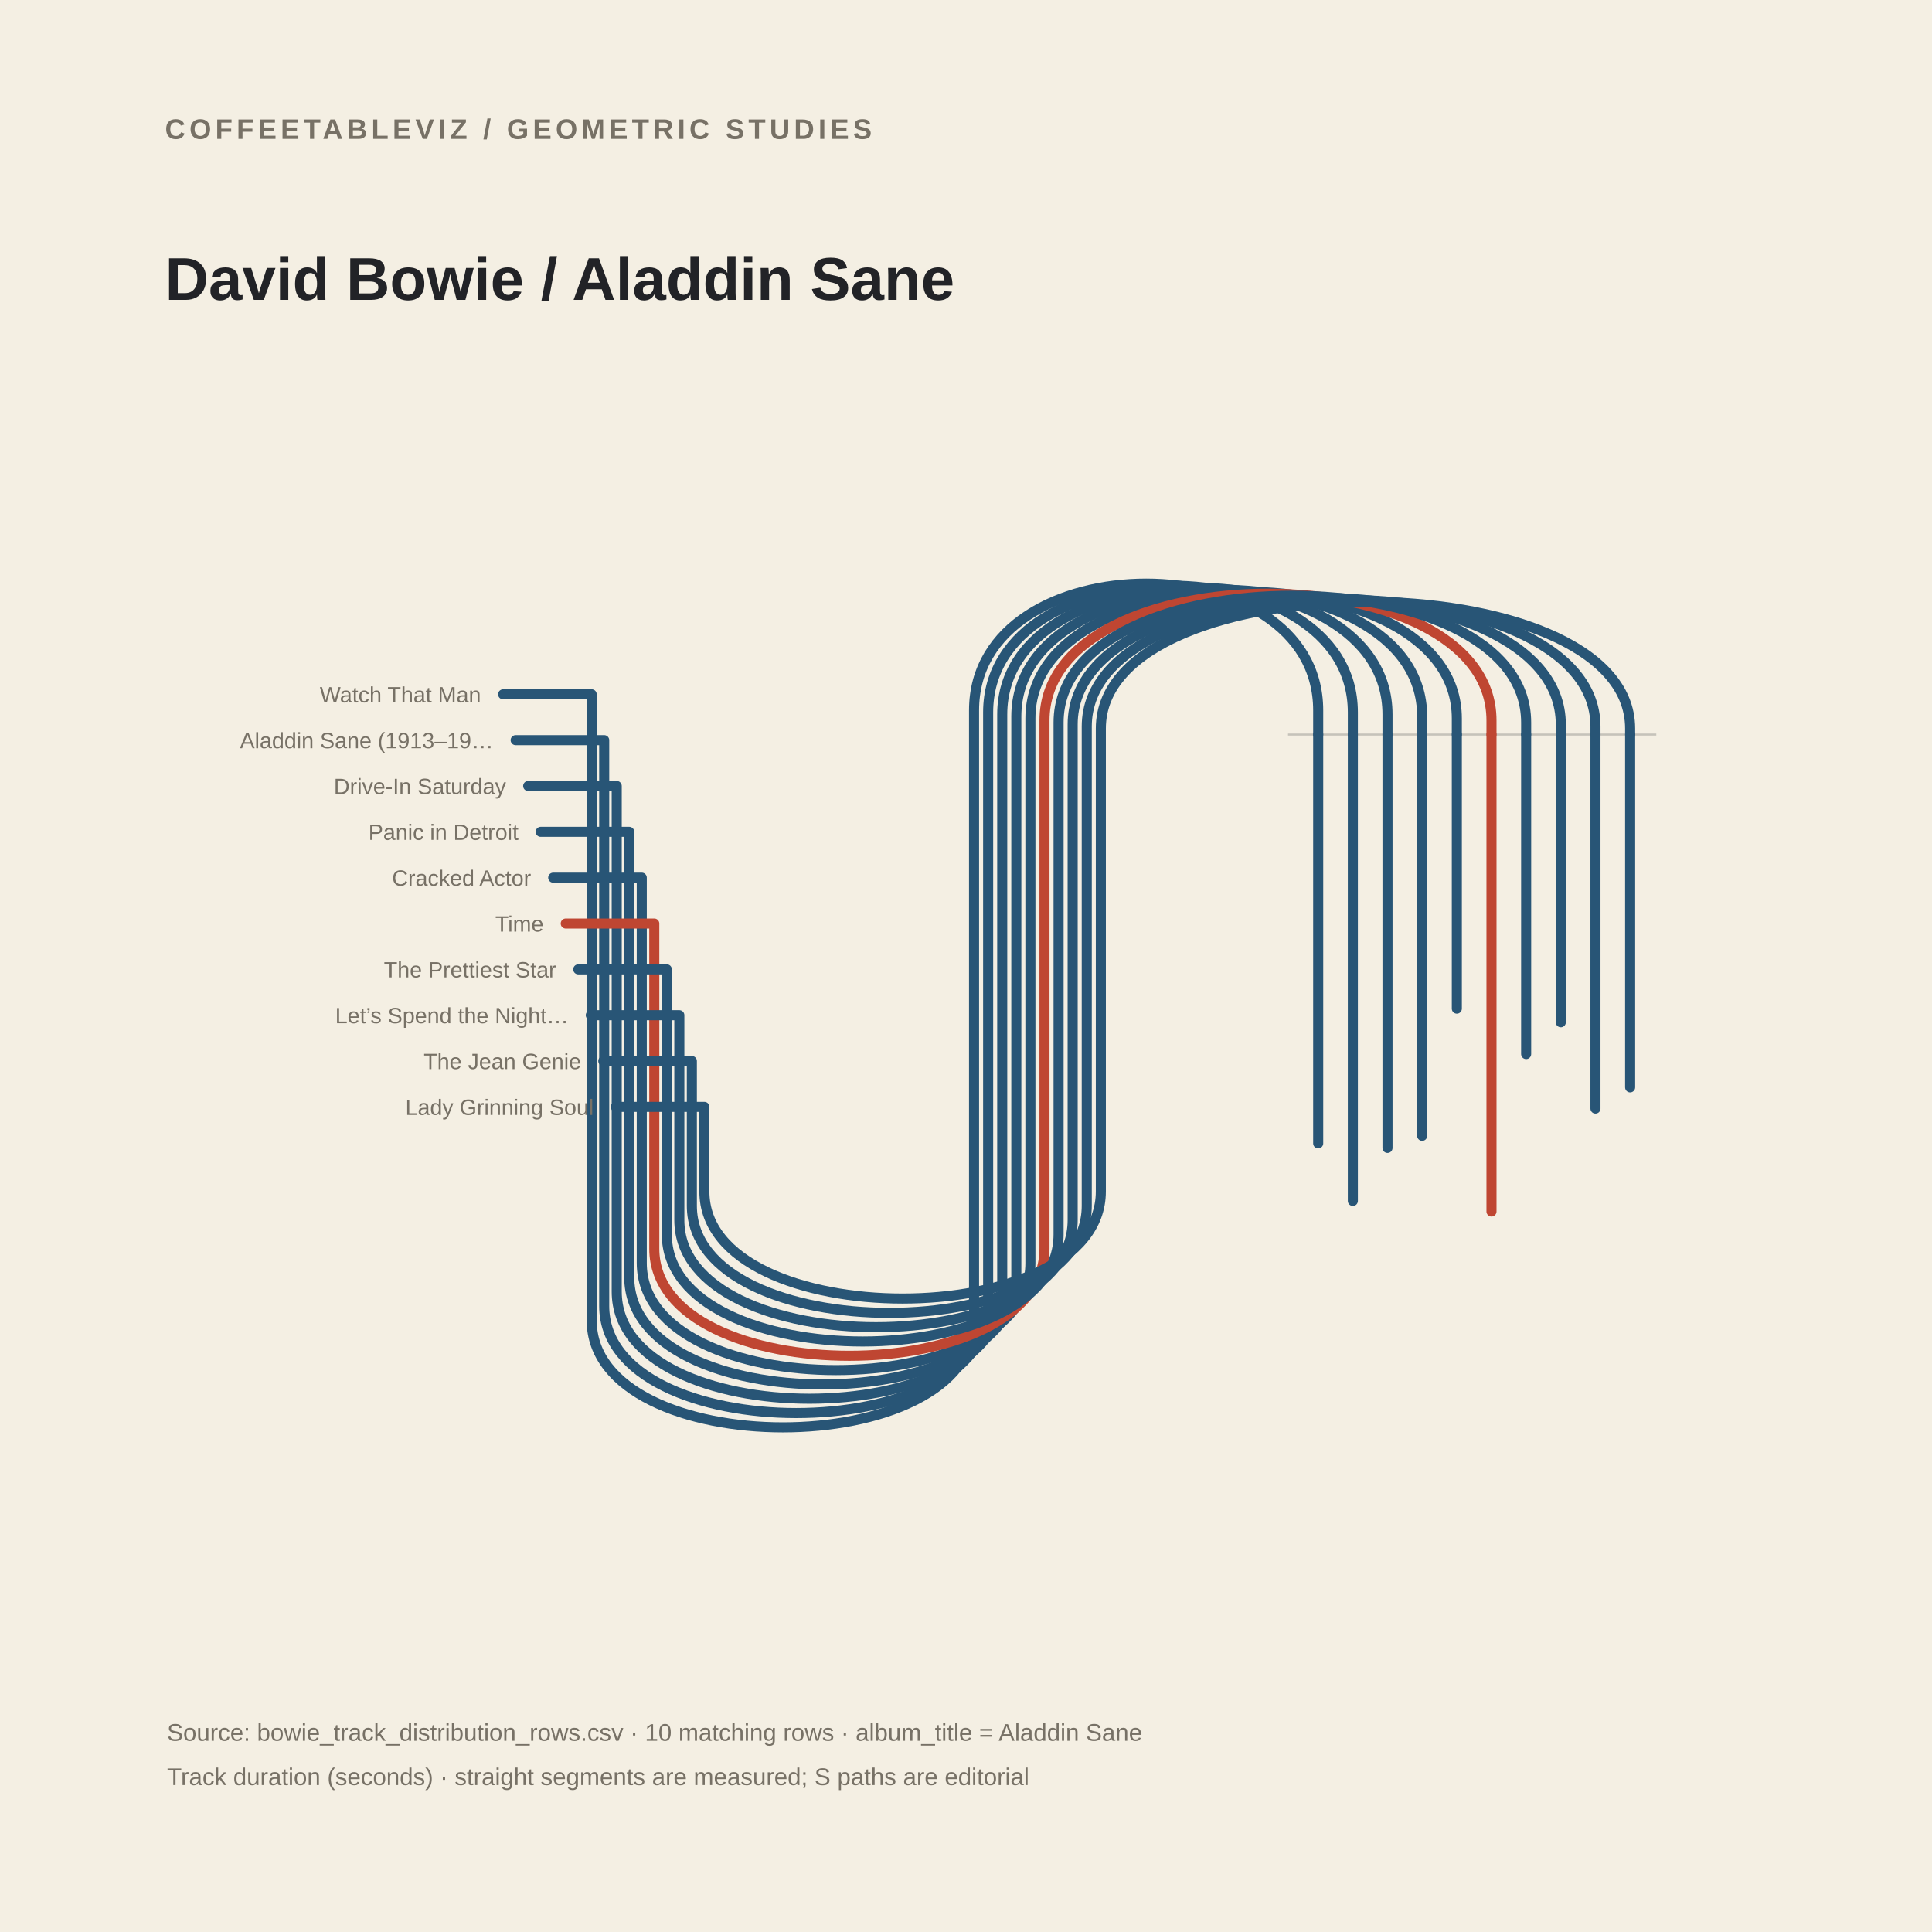
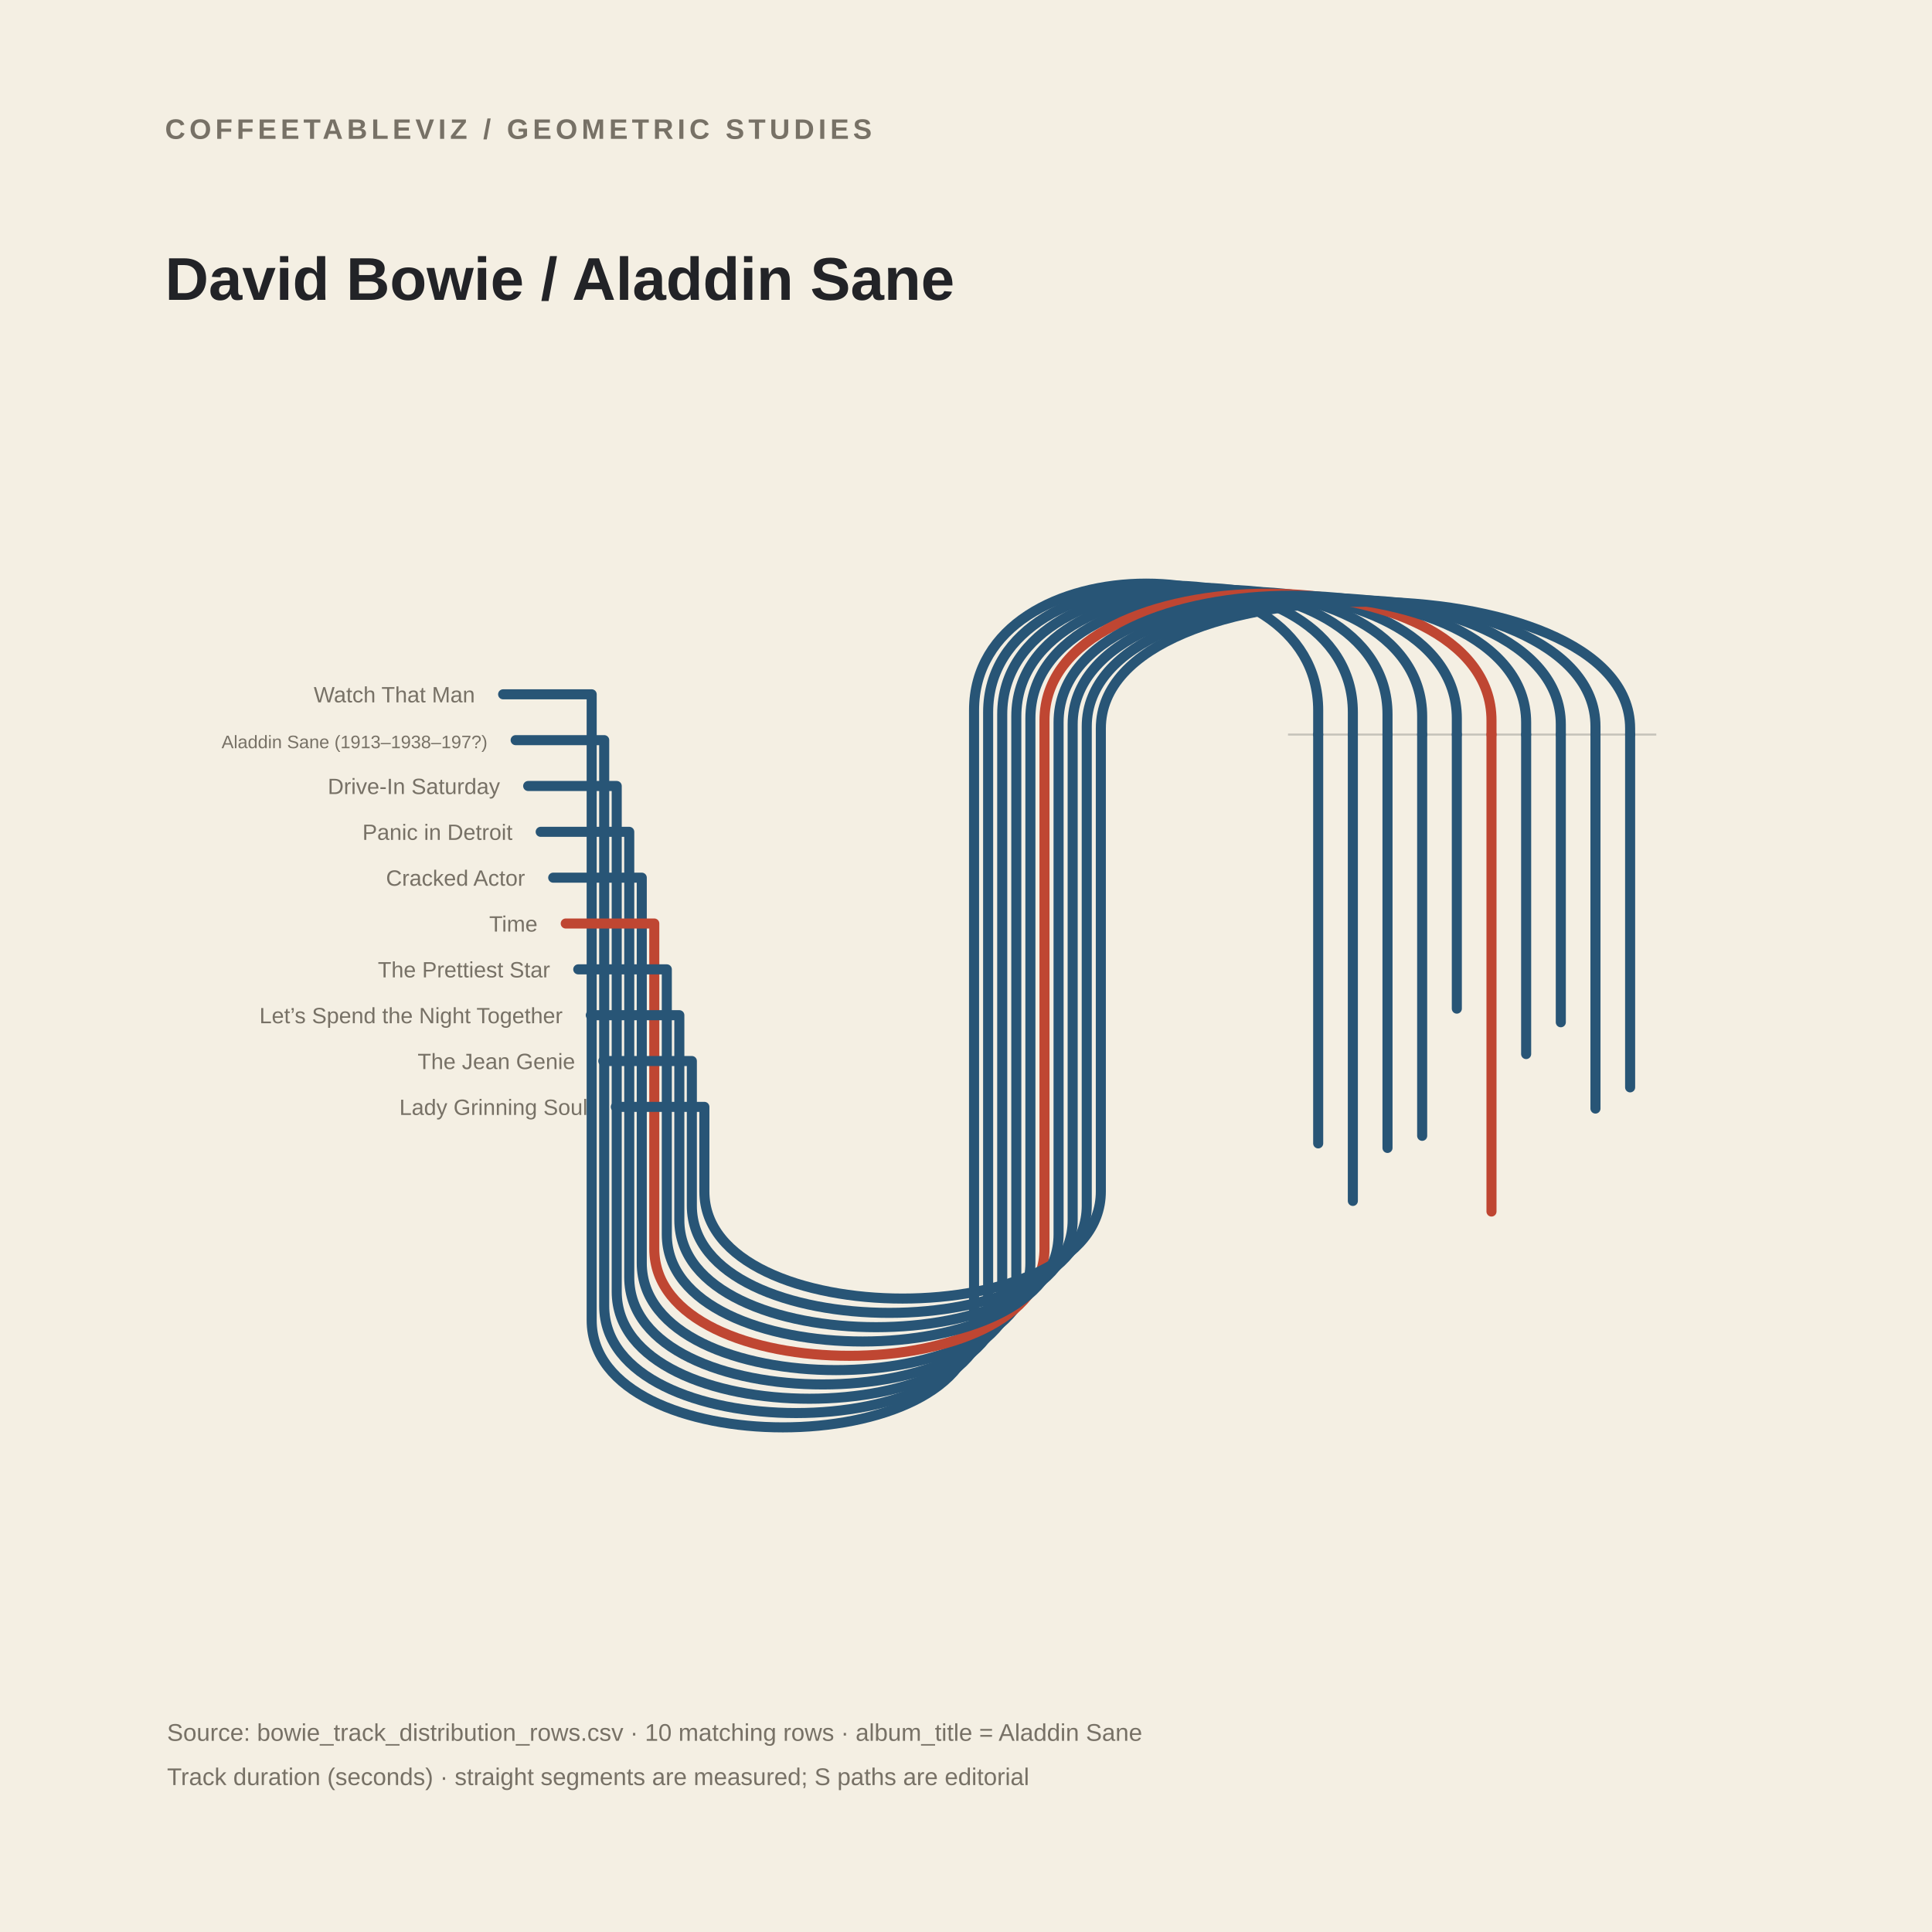
<svg xmlns="http://www.w3.org/2000/svg" viewBox="0 0 960 960" width="960" height="960" role="img" aria-label="Measured Flow Snake with short horizontal label ledges for ten real Aladdin Sane tracks">
  <rect width="960" height="960" fill="#f4efe3" />
  <text x="82.000" y="69.000" font-family="Arial,Helvetica,sans-serif" font-size="14" fill="#777166" font-weight="700" text-anchor="start" letter-spacing="2">COFFEETABLEVIZ / GEOMETRIC STUDIES</text>
  <text x="82.000" y="149.000" font-family="Arial,Helvetica,sans-serif" font-size="30" fill="#222327" font-weight="700" text-anchor="start">David Bowie / Aladdin Sane</text>
  <path d="M640 365H823" stroke="#222327" stroke-width="1" opacity=".22" />
  <path d="M250.000 345.000 L294.000 345.000 L294.000 656.000 C294.000 727.000 484.000 727.000 484.000 656.000 L484.000 353.000 C484.000 269.000 655.000 269.000 655.000 353.000 L655.000 365.000" fill="none" stroke="#285576" stroke-width="5" stroke-linecap="round" stroke-linejoin="round" />
  <path d="M655.000 365L655.000 568.143" stroke="#285576" stroke-width="5" fill="none" stroke-linecap="round" />
-   <text x="239.000" y="349.000" font-family="Arial,Helvetica,sans-serif" font-size="11" fill="#777166" font-weight="400" text-anchor="end">Watch That Man</text>
+   <text x="236.000" y="349.000" font-family="Arial,Helvetica,sans-serif" font-size="11" fill="#777166" font-weight="400" text-anchor="end">Watch That Man</text>
  <path d="M256.222 367.778 L300.222 367.778 L300.222 648.889 C300.222 719.889 491.000 719.889 491.000 648.889 L491.000 354.000 C491.000 270.000 672.222 270.000 672.222 354.000 L672.222 365.000" fill="none" stroke="#285576" stroke-width="5" stroke-linecap="round" stroke-linejoin="round" />
  <path d="M672.222 365L672.222 596.733" stroke="#285576" stroke-width="5" fill="none" stroke-linecap="round" />
-   <text x="245.222" y="371.778" font-family="Arial,Helvetica,sans-serif" font-size="11" fill="#777166" font-weight="400" text-anchor="end">Aladdin Sane (1913–19…</text>
+   <text x="242.222" y="371.778" font-family="Arial,Helvetica,sans-serif" font-size="9" fill="#777166" font-weight="400" text-anchor="end">Aladdin Sane (1913–1938–197?)</text>
  <path d="M262.444 390.556 L306.444 390.556 L306.444 641.778 C306.444 712.778 498.000 712.778 498.000 641.778 L498.000 355.000 C498.000 271.000 689.444 271.000 689.444 355.000 L689.444 365.000" fill="none" stroke="#285576" stroke-width="5" stroke-linecap="round" stroke-linejoin="round" />
  <path d="M689.444 365L689.444 570.400" stroke="#285576" stroke-width="5" fill="none" stroke-linecap="round" />
-   <text x="251.444" y="394.556" font-family="Arial,Helvetica,sans-serif" font-size="11" fill="#777166" font-weight="400" text-anchor="end">Drive‐In Saturday</text>
+   <text x="248.444" y="394.556" font-family="Arial,Helvetica,sans-serif" font-size="11" fill="#777166" font-weight="400" text-anchor="end">Drive‐In Saturday</text>
  <path d="M268.667 413.333 L312.667 413.333 L312.667 634.667 C312.667 705.667 505.000 705.667 505.000 634.667 L505.000 356.000 C505.000 272.000 706.667 272.000 706.667 356.000 L706.667 365.000" fill="none" stroke="#285576" stroke-width="5" stroke-linecap="round" stroke-linejoin="round" />
  <path d="M706.667 365L706.667 564.381" stroke="#285576" stroke-width="5" fill="none" stroke-linecap="round" />
-   <text x="257.667" y="417.333" font-family="Arial,Helvetica,sans-serif" font-size="11" fill="#777166" font-weight="400" text-anchor="end">Panic in Detroit</text>
+   <text x="254.667" y="417.333" font-family="Arial,Helvetica,sans-serif" font-size="11" fill="#777166" font-weight="400" text-anchor="end">Panic in Detroit</text>
  <path d="M274.889 436.111 L318.889 436.111 L318.889 627.556 C318.889 698.556 512.000 698.556 512.000 627.556 L512.000 357.000 C512.000 273.000 723.889 273.000 723.889 357.000 L723.889 365.000" fill="none" stroke="#285576" stroke-width="5" stroke-linecap="round" stroke-linejoin="round" />
  <path d="M723.889 365L723.889 501.181" stroke="#285576" stroke-width="5" fill="none" stroke-linecap="round" />
-   <text x="263.889" y="440.111" font-family="Arial,Helvetica,sans-serif" font-size="11" fill="#777166" font-weight="400" text-anchor="end">Cracked Actor</text>
+   <text x="260.889" y="440.111" font-family="Arial,Helvetica,sans-serif" font-size="11" fill="#777166" font-weight="400" text-anchor="end">Cracked Actor</text>
  <path d="M281.111 458.889 L325.111 458.889 L325.111 620.444 C325.111 691.444 519.000 691.444 519.000 620.444 L519.000 358.000 C519.000 274.000 741.111 274.000 741.111 358.000 L741.111 365.000" fill="none" stroke="#bf4632" stroke-width="5" stroke-linecap="round" stroke-linejoin="round" />
  <path d="M741.111 365L741.111 602.000" stroke="#bf4632" stroke-width="5" fill="none" stroke-linecap="round" />
-   <text x="270.111" y="462.889" font-family="Arial,Helvetica,sans-serif" font-size="11" fill="#777166" font-weight="400" text-anchor="end">Time</text>
+   <text x="267.111" y="462.889" font-family="Arial,Helvetica,sans-serif" font-size="11" fill="#777166" font-weight="400" text-anchor="end">Time</text>
  <path d="M287.333 481.667 L331.333 481.667 L331.333 613.333 C331.333 684.333 526.000 684.333 526.000 613.333 L526.000 359.000 C526.000 275.000 758.333 275.000 758.333 359.000 L758.333 365.000" fill="none" stroke="#285576" stroke-width="5" stroke-linecap="round" stroke-linejoin="round" />
  <path d="M758.333 365L758.333 523.752" stroke="#285576" stroke-width="5" fill="none" stroke-linecap="round" />
-   <text x="276.333" y="485.667" font-family="Arial,Helvetica,sans-serif" font-size="11" fill="#777166" font-weight="400" text-anchor="end">The Prettiest Star</text>
+   <text x="273.333" y="485.667" font-family="Arial,Helvetica,sans-serif" font-size="11" fill="#777166" font-weight="400" text-anchor="end">The Prettiest Star</text>
  <path d="M293.556 504.444 L337.556 504.444 L337.556 606.222 C337.556 677.222 533.000 677.222 533.000 606.222 L533.000 360.000 C533.000 276.000 775.556 276.000 775.556 360.000 L775.556 365.000" fill="none" stroke="#285576" stroke-width="5" stroke-linecap="round" stroke-linejoin="round" />
  <path d="M775.556 365L775.556 507.952" stroke="#285576" stroke-width="5" fill="none" stroke-linecap="round" />
-   <text x="282.556" y="508.444" font-family="Arial,Helvetica,sans-serif" font-size="11" fill="#777166" font-weight="400" text-anchor="end">Let’s Spend the Night…</text>
+   <text x="279.556" y="508.444" font-family="Arial,Helvetica,sans-serif" font-size="11" fill="#777166" font-weight="400" text-anchor="end">Let’s Spend the Night Together</text>
  <path d="M299.778 527.222 L343.778 527.222 L343.778 599.111 C343.778 670.111 540.000 670.111 540.000 599.111 L540.000 361.000 C540.000 277.000 792.778 277.000 792.778 361.000 L792.778 365.000" fill="none" stroke="#285576" stroke-width="5" stroke-linecap="round" stroke-linejoin="round" />
  <path d="M792.778 365L792.778 550.838" stroke="#285576" stroke-width="5" fill="none" stroke-linecap="round" />
-   <text x="288.778" y="531.222" font-family="Arial,Helvetica,sans-serif" font-size="11" fill="#777166" font-weight="400" text-anchor="end">The Jean Genie</text>
+   <text x="285.778" y="531.222" font-family="Arial,Helvetica,sans-serif" font-size="11" fill="#777166" font-weight="400" text-anchor="end">The Jean Genie</text>
  <path d="M306.000 550.000 L350.000 550.000 L350.000 592.000 C350.000 663.000 547.000 663.000 547.000 592.000 L547.000 362.000 C547.000 278.000 810.000 278.000 810.000 362.000 L810.000 365.000" fill="none" stroke="#285576" stroke-width="5" stroke-linecap="round" stroke-linejoin="round" />
  <path d="M810.000 365L810.000 540.305" stroke="#285576" stroke-width="5" fill="none" stroke-linecap="round" />
-   <text x="295.000" y="554.000" font-family="Arial,Helvetica,sans-serif" font-size="11" fill="#777166" font-weight="400" text-anchor="end">Lady Grinning Soul</text>
+   <text x="292.000" y="554.000" font-family="Arial,Helvetica,sans-serif" font-size="11" fill="#777166" font-weight="400" text-anchor="end">Lady Grinning Soul</text>
  <text x="83.000" y="865.000" font-family="Arial,Helvetica,sans-serif" font-size="12" fill="#777166" font-weight="400" text-anchor="start">Source: bowie_track_distribution_rows.csv · 10 matching rows · album_title = Aladdin Sane</text>
  <text x="83.000" y="887.000" font-family="Arial,Helvetica,sans-serif" font-size="12" fill="#777166" font-weight="400" text-anchor="start">Track duration (seconds) · straight segments are measured; S paths are editorial</text>
</svg>
